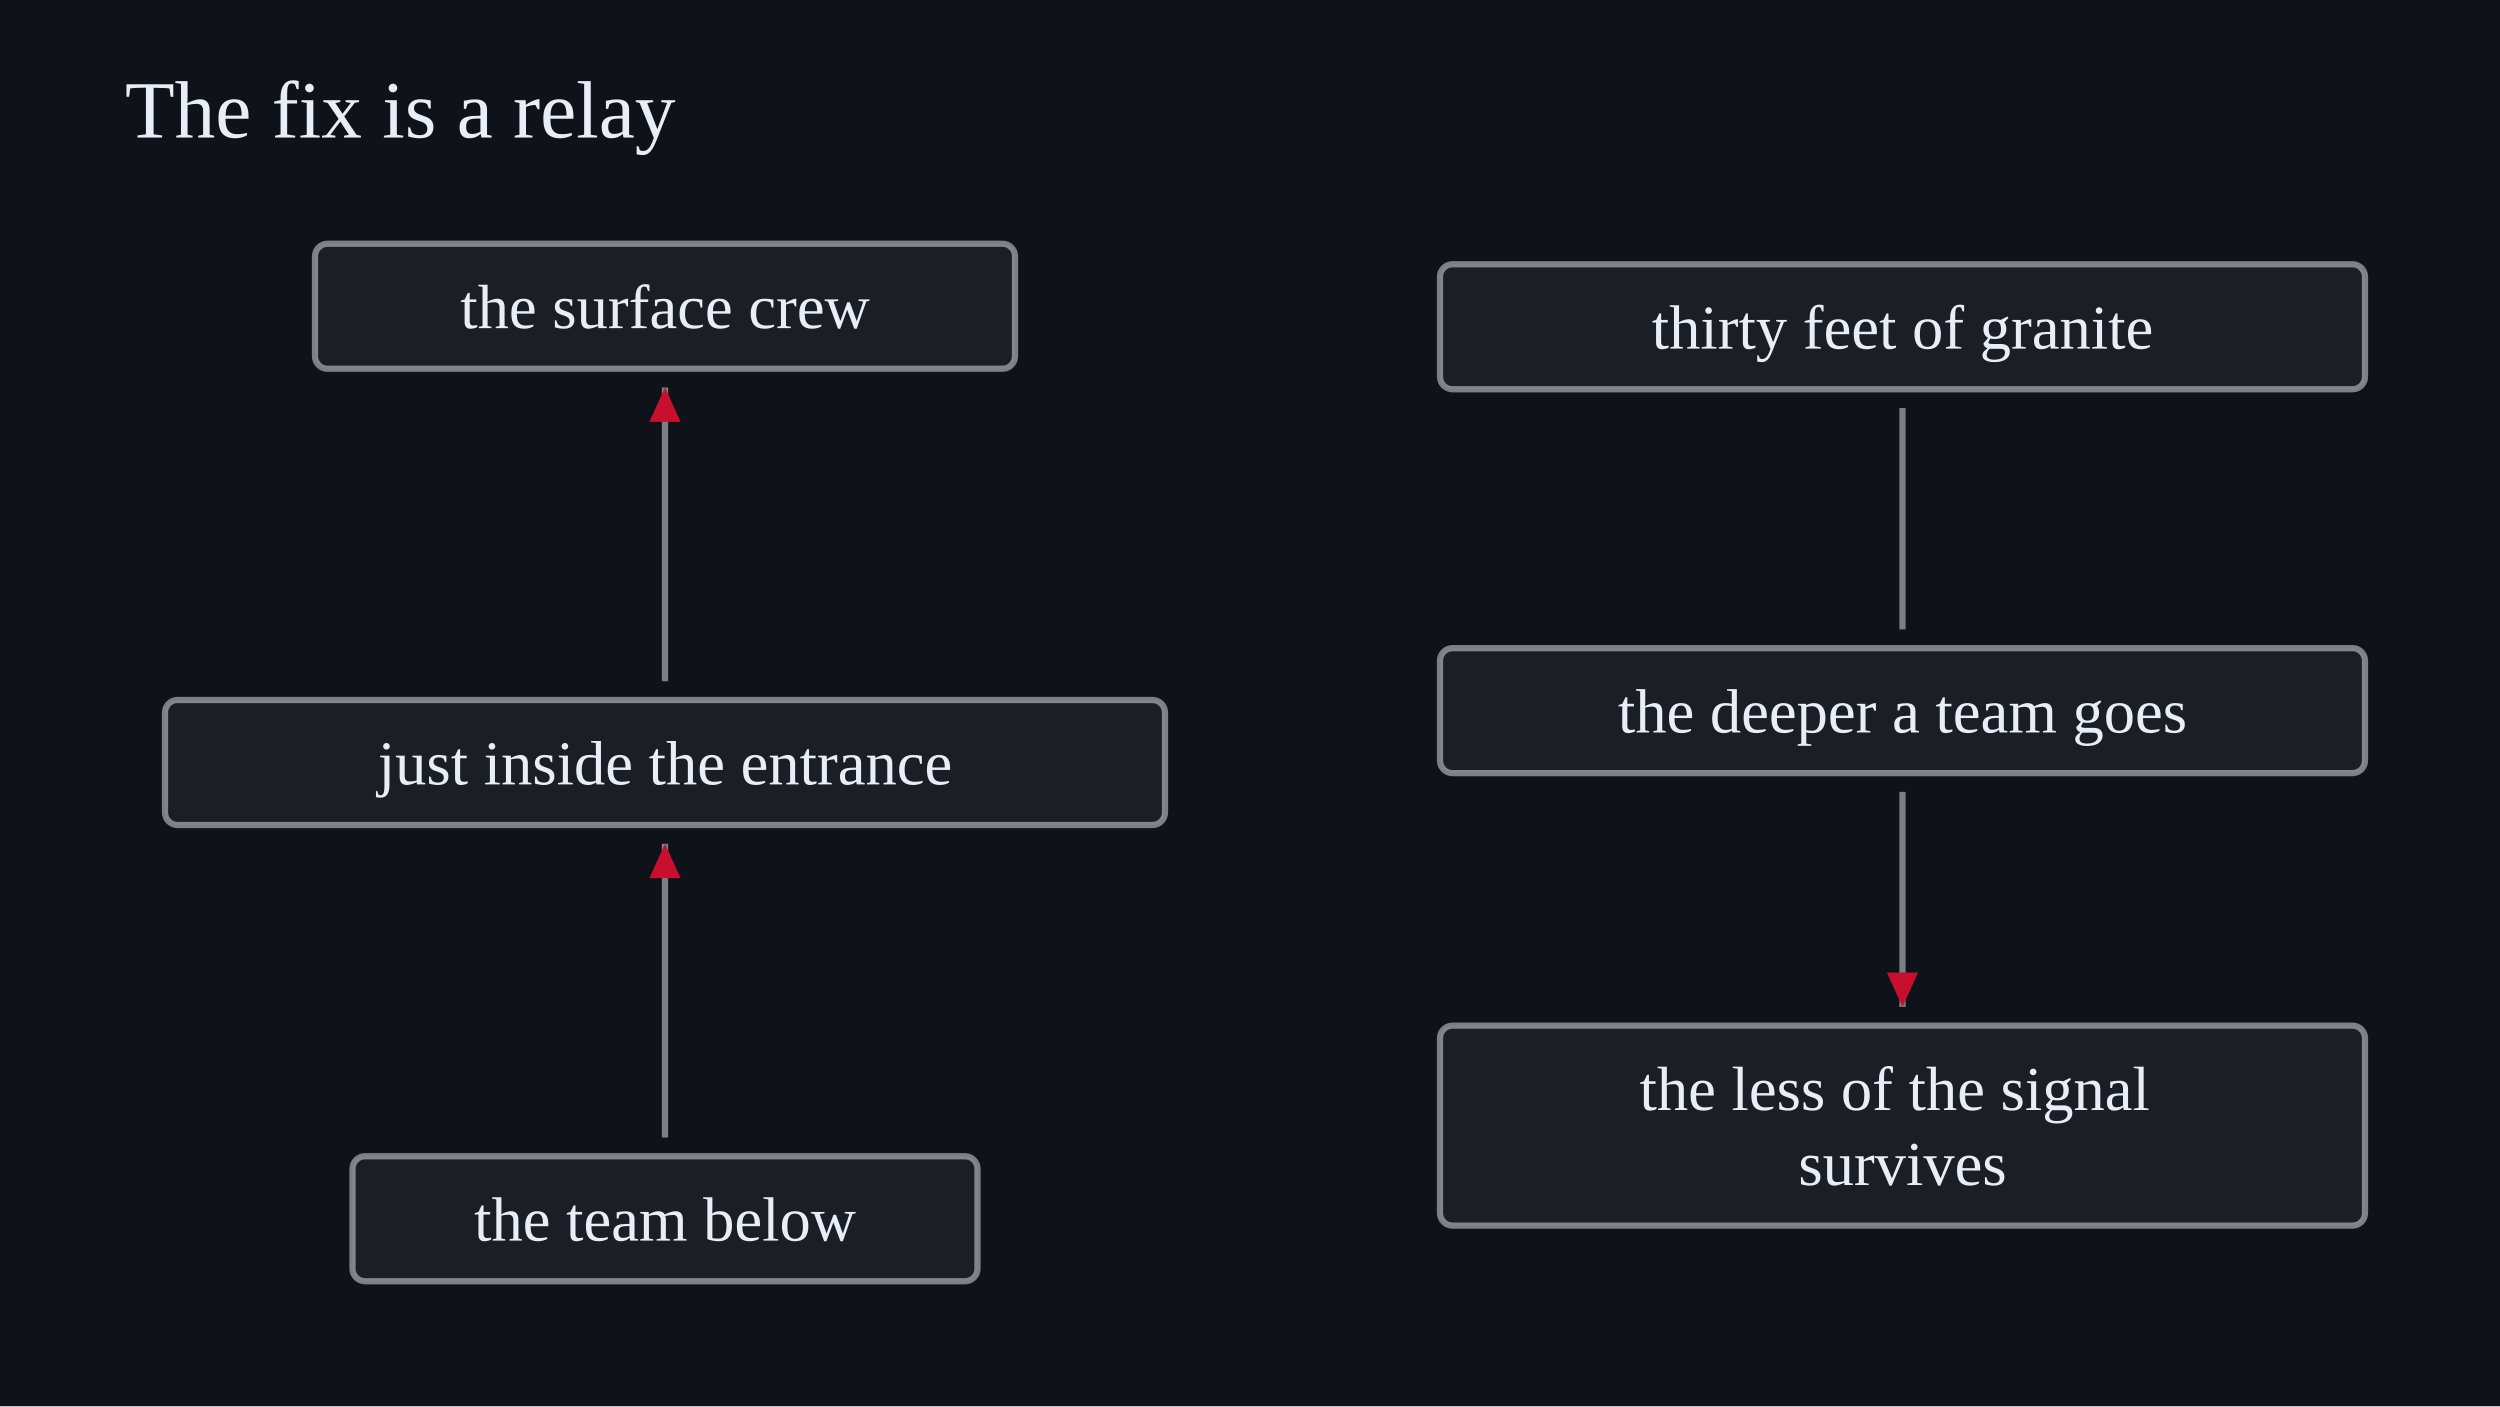
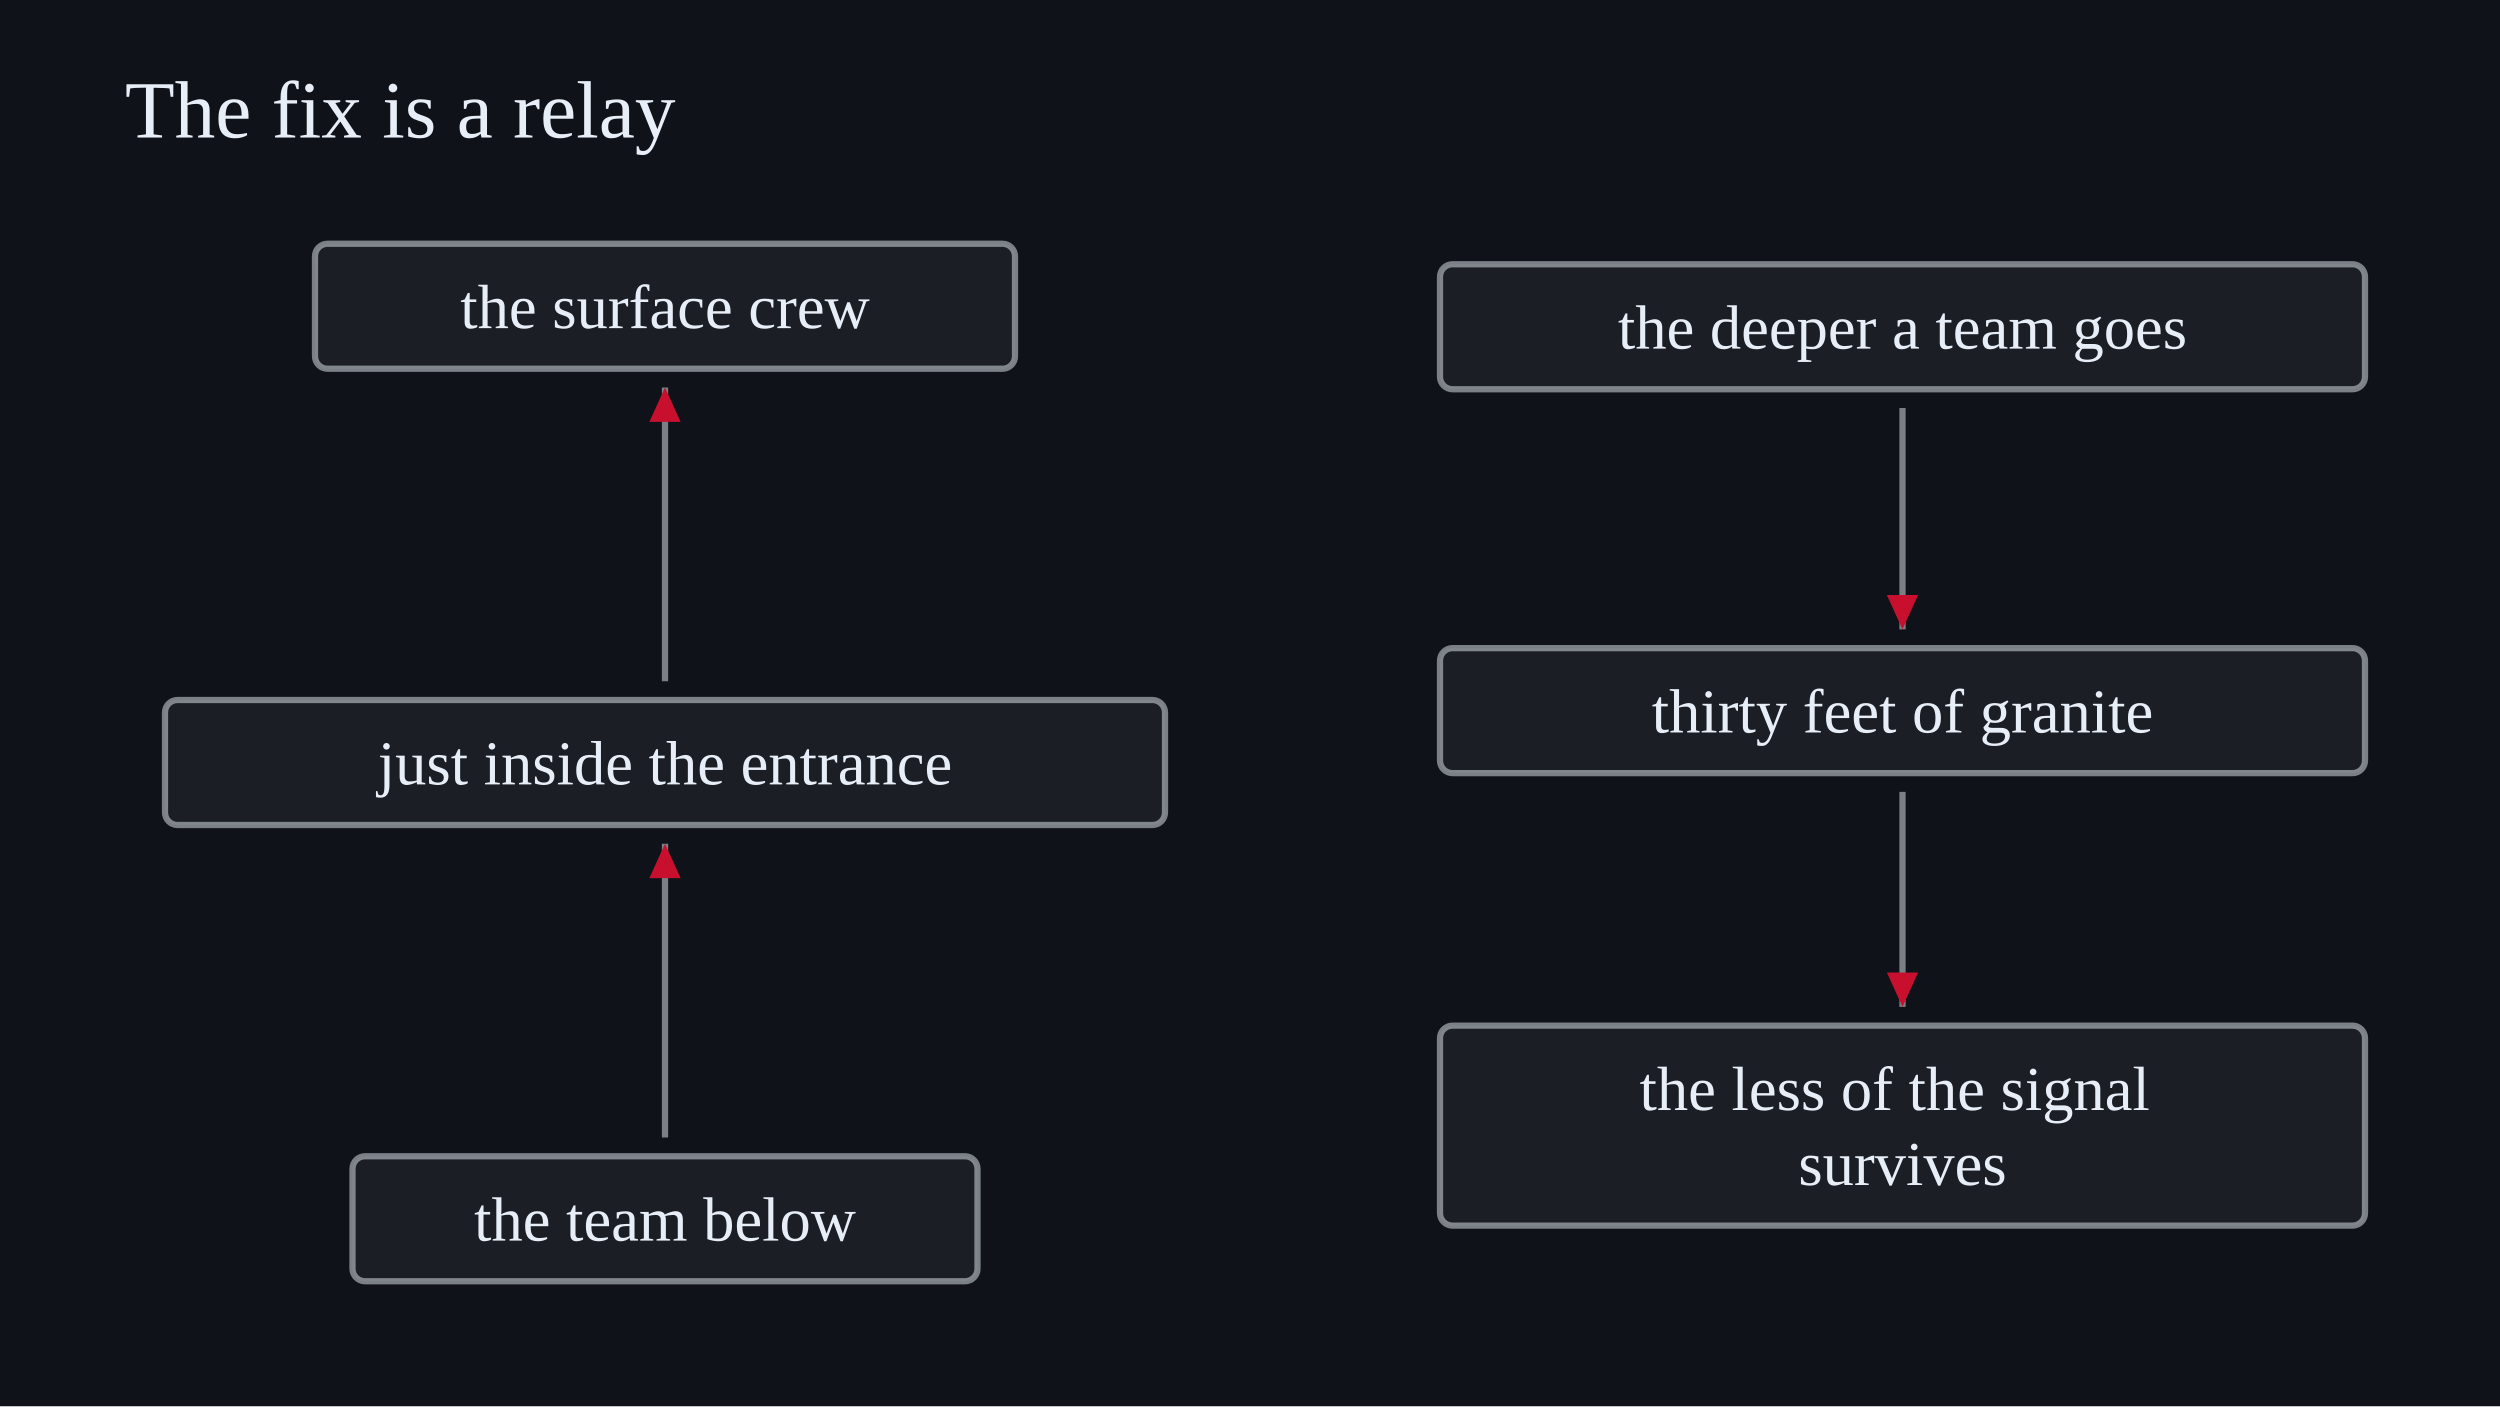
<svg xmlns="http://www.w3.org/2000/svg" width="800" height="450" viewBox="0 0 800 450" role="img">
  <rect x="0" y="0" width="800" height="450" fill="#0f1218" />
  <text x="40" y="44" font-size="26" fill="#e8eef7">The fix is a relay</text>
  <g data-layout="plan" />
  <line x1="212.8" y1="364" x2="212.8" y2="270" stroke="rgba(232,238,247,0.5)" stroke-width="2" />
  <polygon points="212.8,270 217.8,281 207.8,281" fill="#c8102e" />
  <line x1="212.8" y1="218" x2="212.8" y2="124" stroke="rgba(232,238,247,0.5)" stroke-width="2" />
  <polygon points="212.8,124 217.8,135 207.8,135" fill="#c8102e" />
  <line x1="608.8" y1="130.56" x2="608.8" y2="201.4" stroke="rgba(232,238,247,0.5)" stroke-width="2" />
+   <polygon points="608.8,201.4 603.8,190.4 613.8,190.4" fill="#c8102e" />
  <line x1="608.8" y1="253.4" x2="608.8" y2="322.2" stroke="rgba(232,238,247,0.5)" stroke-width="2" />
  <polygon points="608.8,322.2 603.8,311.2 613.8,311.2" fill="#c8102e" />
  <rect x="100.8" y="78" width="224" height="40" fill="rgba(232,238,247,0.06)" stroke="rgba(232,238,247,0.5)" stroke-width="2" rx="4" data-shape="box" />
  <text x="212.8" y="105" font-size="20" fill="#e8eef7" text-anchor="middle">
    <tspan x="212.8" dy="0">the surface crew</tspan>
  </text>
  <rect x="52.8" y="224" width="320" height="40" fill="rgba(232,238,247,0.06)" stroke="rgba(232,238,247,0.5)" stroke-width="2" rx="4" data-shape="box" />
  <text x="212.8" y="251" font-size="20" fill="#e8eef7" text-anchor="middle">
    <tspan x="212.8" dy="0">just inside the entrance</tspan>
  </text>
  <rect x="112.8" y="370" width="200" height="40" fill="rgba(232,238,247,0.06)" stroke="rgba(232,238,247,0.5)" stroke-width="2" rx="4" data-shape="box" />
  <text x="212.8" y="397" font-size="20" fill="#e8eef7" text-anchor="middle">
    <tspan x="212.8" dy="0">the team below</tspan>
  </text>
+   <rect x="460.8" y="207.4" width="296" height="40" fill="rgba(232,238,247,0.06)" stroke="rgba(232,238,247,0.5)" stroke-width="2" rx="4" data-shape="box" />
+   <text x="608.8" y="234.4" font-size="20" fill="#e8eef7" text-anchor="middle">
+     <tspan x="608.8" dy="0">thirty feet of granite</tspan>
+   </text>
  <rect x="460.8" y="84.56" width="296" height="40" fill="rgba(232,238,247,0.06)" stroke="rgba(232,238,247,0.5)" stroke-width="2" rx="4" data-shape="box" />
  <text x="608.8" y="111.56" font-size="20" fill="#e8eef7" text-anchor="middle">
-     <tspan x="608.8" dy="0">thirty feet of granite</tspan>
-   </text>
-   <rect x="460.8" y="207.4" width="296" height="40" fill="rgba(232,238,247,0.06)" stroke="rgba(232,238,247,0.5)" stroke-width="2" rx="4" data-shape="box" />
-   <text x="608.8" y="234.4" font-size="20" fill="#e8eef7" text-anchor="middle">
    <tspan x="608.8" dy="0">the deeper a team goes</tspan>
  </text>
  <rect x="460.8" y="328.2" width="296" height="64" fill="rgba(232,238,247,0.06)" stroke="rgba(232,238,247,0.5)" stroke-width="2" rx="4" data-shape="box" />
  <text x="608.8" y="355.2" font-size="20" fill="#e8eef7" text-anchor="middle">
    <tspan x="608.8" dy="0">the less of the signal</tspan>
    <tspan x="608.8" dy="24">survives</tspan>
  </text>
</svg>
